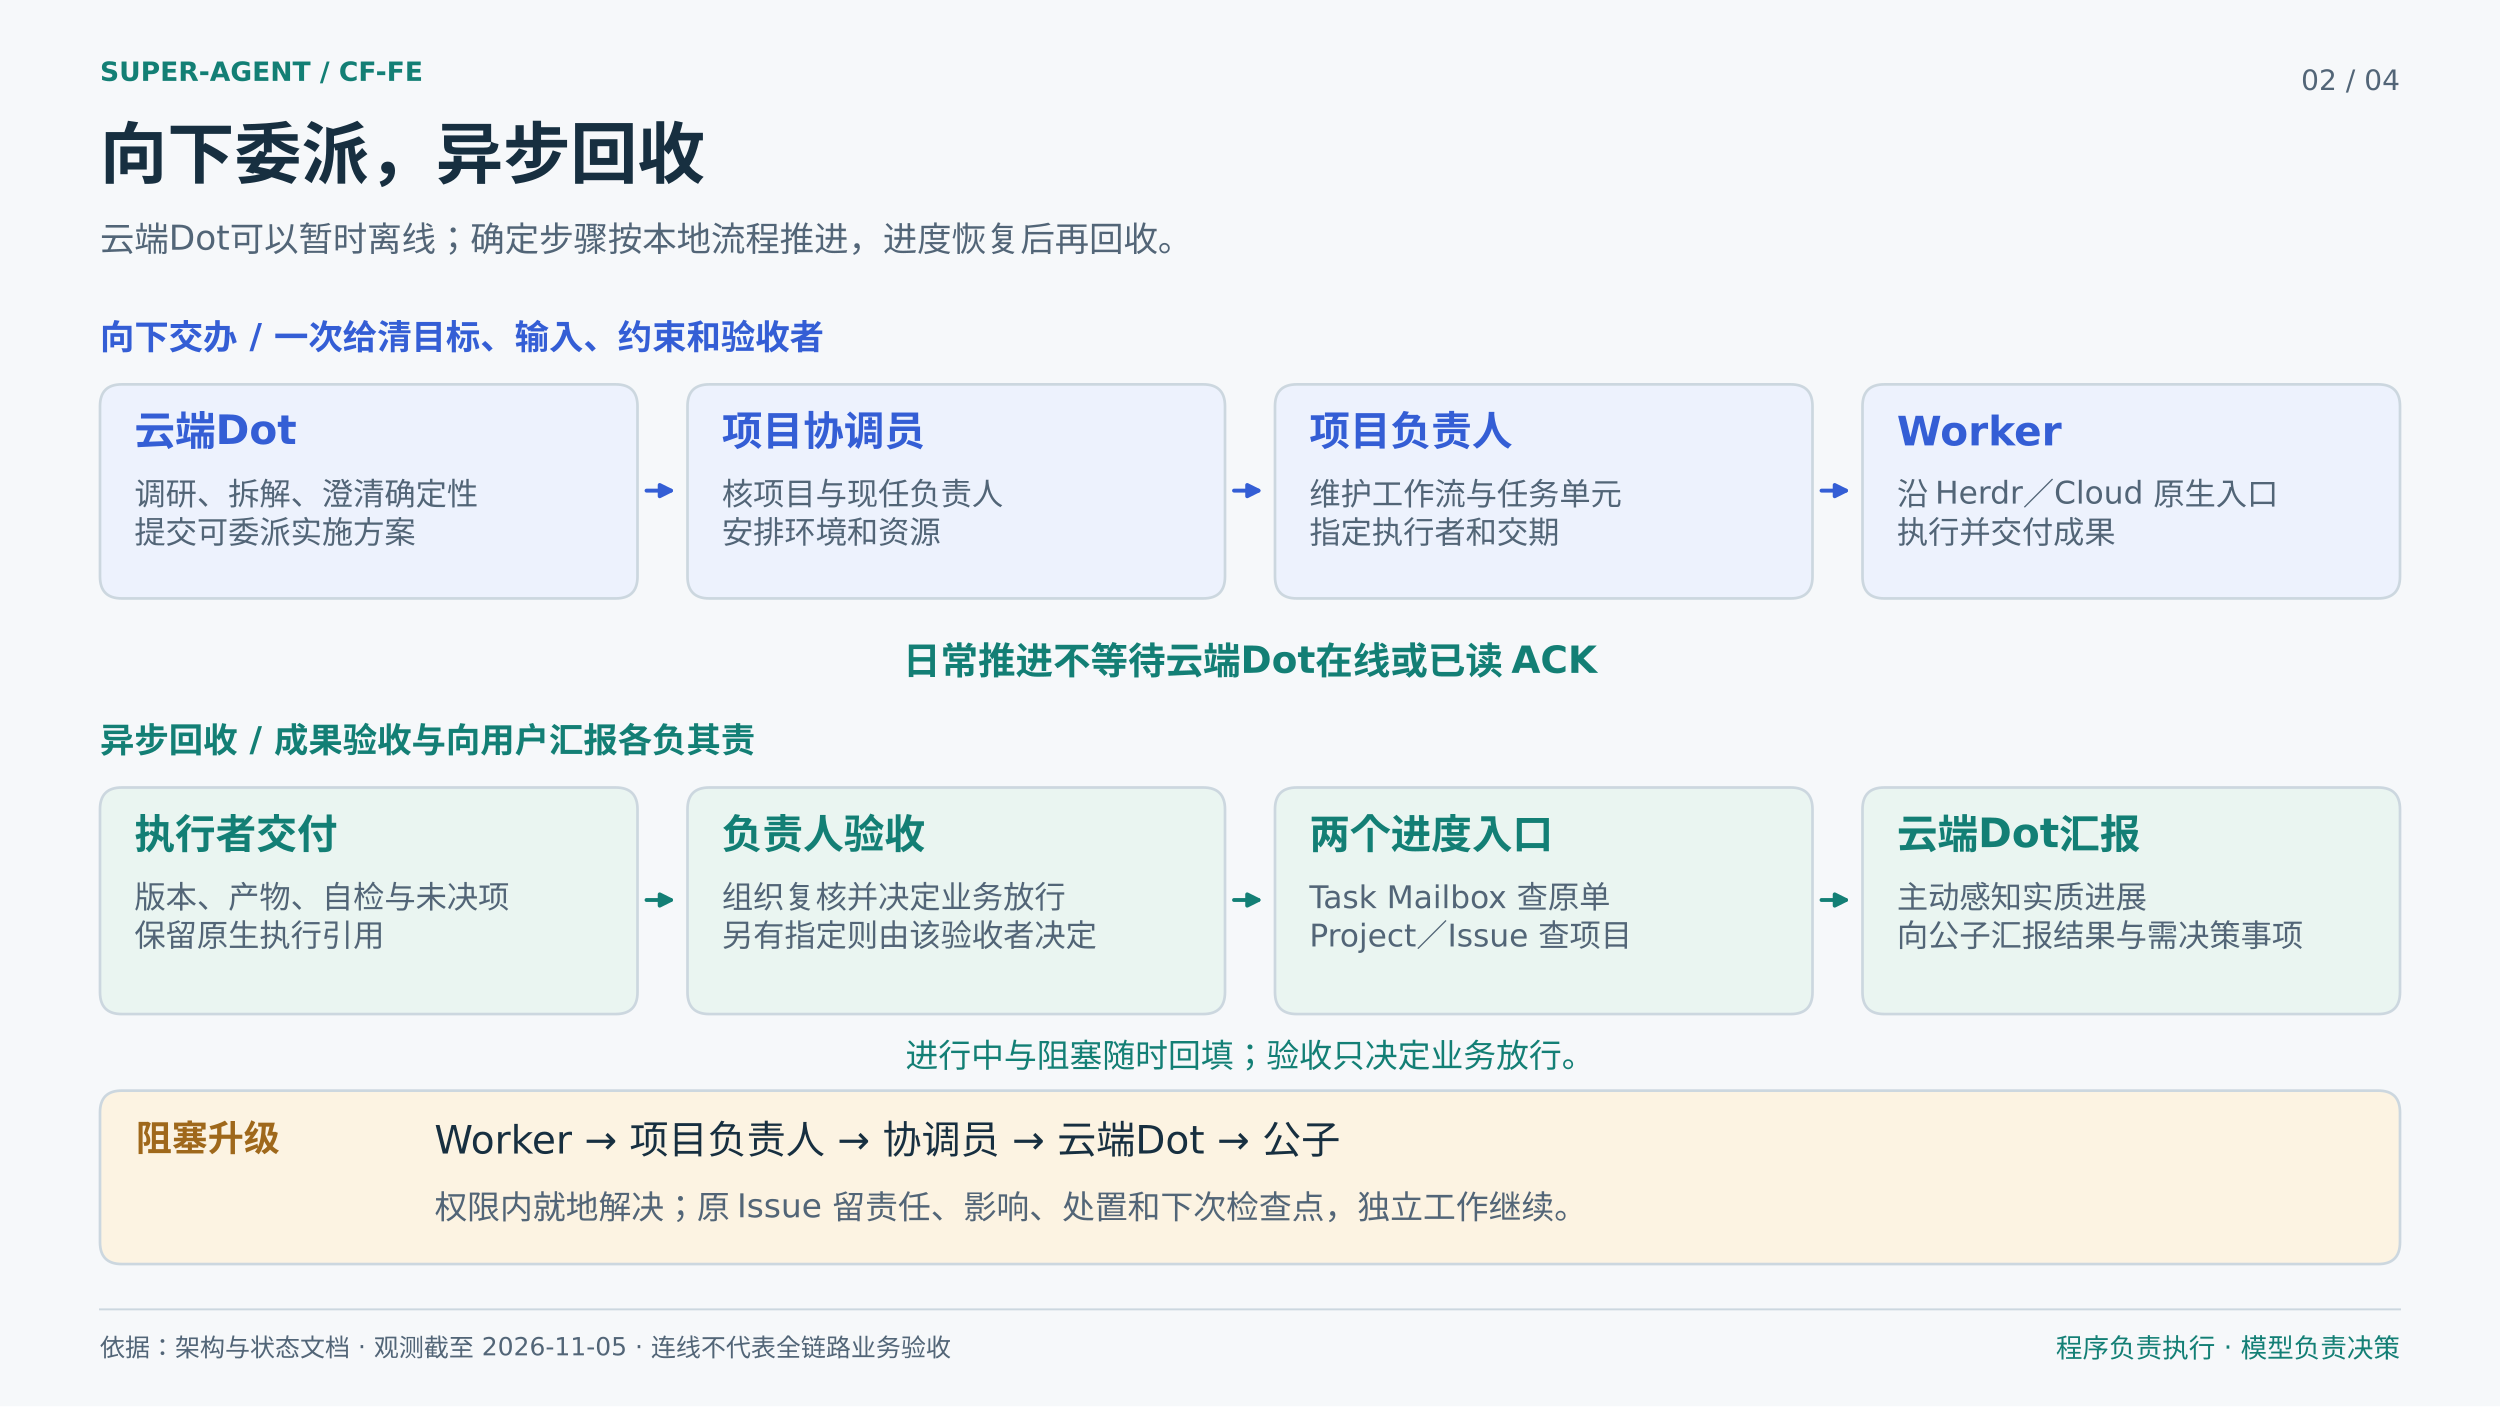
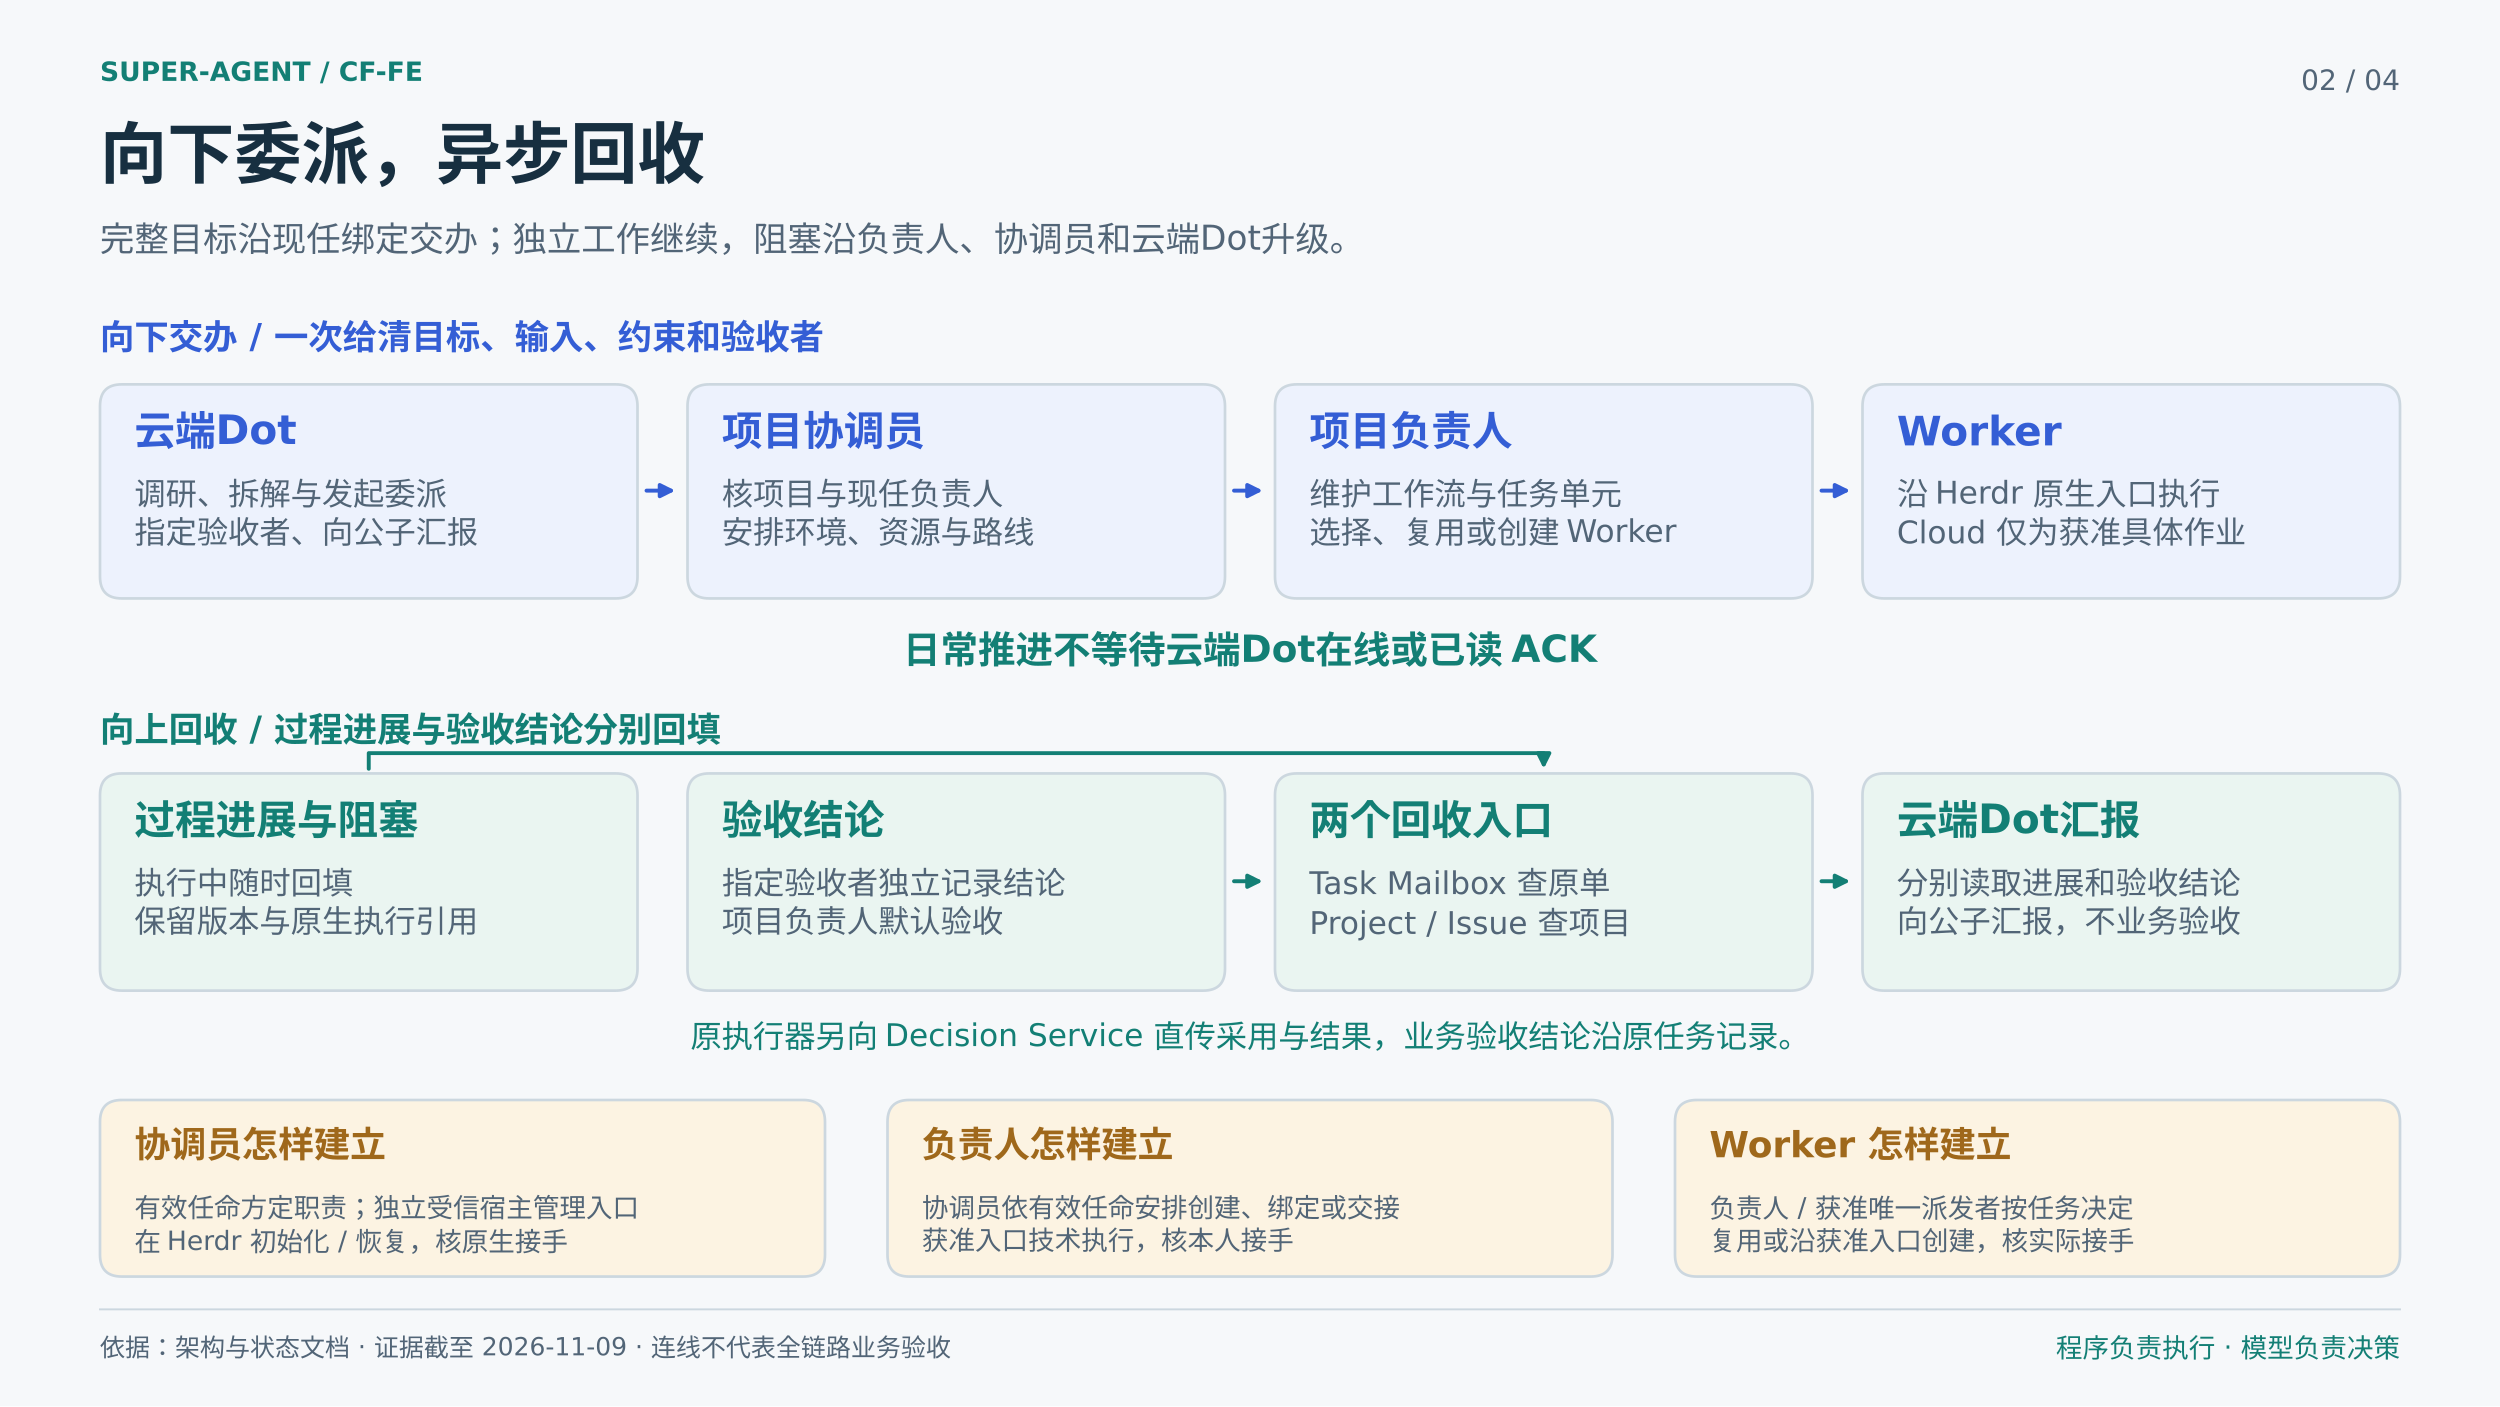
<svg xmlns="http://www.w3.org/2000/svg" xmlns:xlink="http://www.w3.org/1999/xlink" width="1152pt" height="648pt" viewBox="0 0 1152 648" version="1.1">
  <defs>
    <style type="text/css">*{stroke-linejoin: round; stroke-linecap: butt}</style>
  </defs>
  <g id="figure_1">
    <g id="patch_1">
      <path d="M 0 648 L 1152 648 L 1152 0 L 0 0 z " style="fill: #f6f8fa" />
    </g>
    <g id="axes_1">
      <g id="line2d_1">
-         <path d="M 46.08 603.36 L 1105.92 603.36 " clip-path="url(#p9e7b6d9dd5)" style="fill: none; stroke: #ccd7df; stroke-width: 0.9; stroke-linecap: square" />
+         <path d="M 46.08 603.36 L 1105.92 603.36 " clip-path="url(#p9c620497a3)" style="fill: none; stroke: #ccd7df; stroke-width: 0.9; stroke-linecap: square" />
      </g>
      <g id="patch_2">
-         <path d="M 56.16 177.12 L 283.68 177.12 Q 293.76 177.12 293.76 187.2 L 293.76 265.68 Q 293.76 275.76 283.68 275.76 L 56.16 275.76 Q 46.08 275.76 46.08 265.68 L 46.08 187.2 Q 46.08 177.12 56.16 177.12 z " clip-path="url(#p9e7b6d9dd5)" style="fill: #edf2fd; stroke: #ccd7df; stroke-width: 1.25; stroke-linejoin: miter" />
+         <path d="M 56.16 177.12 L 283.68 177.12 Q 293.76 177.12 293.76 187.2 L 293.76 265.68 Q 293.76 275.76 283.68 275.76 L 56.16 275.76 Q 46.08 275.76 46.08 265.68 L 46.08 187.2 Q 46.08 177.12 56.16 177.12 z " clip-path="url(#p9c620497a3)" style="fill: #edf2fd; stroke: #ccd7df; stroke-width: 1.25; stroke-linejoin: miter" />
      </g>
      <g id="patch_3">
-         <path d="M 326.88 177.12 L 554.4 177.12 Q 564.48 177.12 564.48 187.2 L 564.48 265.68 Q 564.48 275.76 554.4 275.76 L 326.88 275.76 Q 316.8 275.76 316.8 265.68 L 316.8 187.2 Q 316.8 177.12 326.88 177.12 z " clip-path="url(#p9e7b6d9dd5)" style="fill: #edf2fd; stroke: #ccd7df; stroke-width: 1.25; stroke-linejoin: miter" />
+         <path d="M 326.88 177.12 L 554.4 177.12 Q 564.48 177.12 564.48 187.2 L 564.48 265.68 Q 564.48 275.76 554.4 275.76 L 326.88 275.76 Q 316.8 275.76 316.8 265.68 L 316.8 187.2 Q 316.8 177.12 326.88 177.12 z " clip-path="url(#p9c620497a3)" style="fill: #edf2fd; stroke: #ccd7df; stroke-width: 1.25; stroke-linejoin: miter" />
      </g>
      <g id="patch_4">
-         <path d="M 597.6 177.12 L 825.12 177.12 Q 835.2 177.12 835.2 187.2 L 835.2 265.68 Q 835.2 275.76 825.12 275.76 L 597.6 275.76 Q 587.52 275.76 587.52 265.68 L 587.52 187.2 Q 587.52 177.12 597.6 177.12 z " clip-path="url(#p9e7b6d9dd5)" style="fill: #edf2fd; stroke: #ccd7df; stroke-width: 1.25; stroke-linejoin: miter" />
+         <path d="M 597.6 177.12 L 825.12 177.12 Q 835.2 177.12 835.2 187.2 L 835.2 265.68 Q 835.2 275.76 825.12 275.76 L 597.6 275.76 Q 587.52 275.76 587.52 265.68 L 587.52 187.2 Q 587.52 177.12 597.6 177.12 z " clip-path="url(#p9c620497a3)" style="fill: #edf2fd; stroke: #ccd7df; stroke-width: 1.25; stroke-linejoin: miter" />
      </g>
      <g id="patch_5">
-         <path d="M 868.32 177.12 L 1095.84 177.12 Q 1105.92 177.12 1105.92 187.2 L 1105.92 265.68 Q 1105.92 275.76 1095.84 275.76 L 868.32 275.76 Q 858.24 275.76 858.24 265.68 L 858.24 187.2 Q 858.24 177.12 868.32 177.12 z " clip-path="url(#p9e7b6d9dd5)" style="fill: #edf2fd; stroke: #ccd7df; stroke-width: 1.25; stroke-linejoin: miter" />
+         <path d="M 868.32 177.12 L 1095.84 177.12 Q 1105.92 177.12 1105.92 187.2 L 1105.92 265.68 Q 1105.92 275.76 1095.84 275.76 L 868.32 275.76 Q 858.24 275.76 858.24 265.68 L 858.24 187.2 Q 858.24 177.12 868.32 177.12 z " clip-path="url(#p9c620497a3)" style="fill: #edf2fd; stroke: #ccd7df; stroke-width: 1.25; stroke-linejoin: miter" />
      </g>
      <g id="patch_6">
-         <path d="M 56.16 362.88 L 283.68 362.88 Q 293.76 362.88 293.76 372.96 L 293.76 457.2 Q 293.76 467.28 283.68 467.28 L 56.16 467.28 Q 46.08 467.28 46.08 457.2 L 46.08 372.96 Q 46.08 362.88 56.16 362.88 z " clip-path="url(#p9e7b6d9dd5)" style="fill: #eaf5f1; stroke: #ccd7df; stroke-width: 1.25; stroke-linejoin: miter" />
+         <path d="M 56.16 356.4 L 283.68 356.4 Q 293.76 356.4 293.76 366.48 L 293.76 446.4 Q 293.76 456.48 283.68 456.48 L 56.16 456.48 Q 46.08 456.48 46.08 446.4 L 46.08 366.48 Q 46.08 356.4 56.16 356.4 z " clip-path="url(#p9c620497a3)" style="fill: #eaf5f1; stroke: #ccd7df; stroke-width: 1.25; stroke-linejoin: miter" />
      </g>
      <g id="patch_7">
-         <path d="M 326.88 362.88 L 554.4 362.88 Q 564.48 362.88 564.48 372.96 L 564.48 457.2 Q 564.48 467.28 554.4 467.28 L 326.88 467.28 Q 316.8 467.28 316.8 457.2 L 316.8 372.96 Q 316.8 362.88 326.88 362.88 z " clip-path="url(#p9e7b6d9dd5)" style="fill: #eaf5f1; stroke: #ccd7df; stroke-width: 1.25; stroke-linejoin: miter" />
+         <path d="M 326.88 356.4 L 554.4 356.4 Q 564.48 356.4 564.48 366.48 L 564.48 446.4 Q 564.48 456.48 554.4 456.48 L 326.88 456.48 Q 316.8 456.48 316.8 446.4 L 316.8 366.48 Q 316.8 356.4 326.88 356.4 z " clip-path="url(#p9c620497a3)" style="fill: #eaf5f1; stroke: #ccd7df; stroke-width: 1.25; stroke-linejoin: miter" />
      </g>
      <g id="patch_8">
-         <path d="M 597.6 362.88 L 825.12 362.88 Q 835.2 362.88 835.2 372.96 L 835.2 457.2 Q 835.2 467.28 825.12 467.28 L 597.6 467.28 Q 587.52 467.28 587.52 457.2 L 587.52 372.96 Q 587.52 362.88 597.6 362.88 z " clip-path="url(#p9e7b6d9dd5)" style="fill: #eaf5f1; stroke: #ccd7df; stroke-width: 1.25; stroke-linejoin: miter" />
+         <path d="M 597.6 356.4 L 825.12 356.4 Q 835.2 356.4 835.2 366.48 L 835.2 446.4 Q 835.2 456.48 825.12 456.48 L 597.6 456.48 Q 587.52 456.48 587.52 446.4 L 587.52 366.48 Q 587.52 356.4 597.6 356.4 z " clip-path="url(#p9c620497a3)" style="fill: #eaf5f1; stroke: #ccd7df; stroke-width: 1.25; stroke-linejoin: miter" />
      </g>
      <g id="patch_9">
-         <path d="M 868.32 362.88 L 1095.84 362.88 Q 1105.92 362.88 1105.92 372.96 L 1105.92 457.2 Q 1105.92 467.28 1095.84 467.28 L 868.32 467.28 Q 858.24 467.28 858.24 457.2 L 858.24 372.96 Q 858.24 362.88 868.32 362.88 z " clip-path="url(#p9e7b6d9dd5)" style="fill: #eaf5f1; stroke: #ccd7df; stroke-width: 1.25; stroke-linejoin: miter" />
+         <path d="M 868.32 356.4 L 1095.84 356.4 Q 1105.92 356.4 1105.92 366.48 L 1105.92 446.4 Q 1105.92 456.48 1095.84 456.48 L 868.32 456.48 Q 858.24 456.48 858.24 446.4 L 858.24 366.48 Q 858.24 356.4 868.32 356.4 z " clip-path="url(#p9c620497a3)" style="fill: #eaf5f1; stroke: #ccd7df; stroke-width: 1.25; stroke-linejoin: miter" />
      </g>
      <g id="patch_10">
-         <path d="M 56.16 502.56 L 1095.84 502.56 Q 1105.92 502.56 1105.92 512.64 L 1105.92 572.4 Q 1105.92 582.48 1095.84 582.48 L 56.16 582.48 Q 46.08 582.48 46.08 572.4 L 46.08 512.64 Q 46.08 502.56 56.16 502.56 z " clip-path="url(#p9e7b6d9dd5)" style="fill: #fcf3e2; stroke: #ccd7df; stroke-width: 1.25; stroke-linejoin: miter" />
+         <path d="M 56.16 506.88 L 370.08 506.88 Q 380.16 506.88 380.16 516.96 L 380.16 578.16 Q 380.16 588.24 370.08 588.24 L 56.16 588.24 Q 46.08 588.24 46.08 578.16 L 46.08 516.96 Q 46.08 506.88 56.16 506.88 z " clip-path="url(#p9c620497a3)" style="fill: #fcf3e2; stroke: #ccd7df; stroke-width: 1.25; stroke-linejoin: miter" />
      </g>
      <g id="patch_11">
-         <path d="M 297.924 226.08 Q 304.561 226.08 309.185 226.08 " clip-path="url(#p9e7b6d9dd5)" style="fill: none; stroke: #345ed5; stroke-width: 1.8; stroke-linecap: round" />
-         <path d="M 303.985 223.48 L 309.185 226.08 L 303.985 228.68 z " clip-path="url(#p9e7b6d9dd5)" style="fill: #345ed5; stroke: #345ed5; stroke-width: 1.8; stroke-linecap: round" />
+         <path d="M 419.04 506.88 L 732.96 506.88 Q 743.04 506.88 743.04 516.96 L 743.04 578.16 Q 743.04 588.24 732.96 588.24 L 419.04 588.24 Q 408.96 588.24 408.96 578.16 L 408.96 516.96 Q 408.96 506.88 419.04 506.88 z " clip-path="url(#p9c620497a3)" style="fill: #fcf3e2; stroke: #ccd7df; stroke-width: 1.25; stroke-linejoin: miter" />
      </g>
      <g id="patch_12">
-         <path d="M 568.644 226.08 Q 575.281 226.08 579.905 226.08 " clip-path="url(#p9e7b6d9dd5)" style="fill: none; stroke: #345ed5; stroke-width: 1.8; stroke-linecap: round" />
-         <path d="M 574.705 223.48 L 579.905 226.08 L 574.705 228.68 z " clip-path="url(#p9e7b6d9dd5)" style="fill: #345ed5; stroke: #345ed5; stroke-width: 1.8; stroke-linecap: round" />
+         <path d="M 781.92 506.88 L 1095.84 506.88 Q 1105.92 506.88 1105.92 516.96 L 1105.92 578.16 Q 1105.92 588.24 1095.84 588.24 L 781.92 588.24 Q 771.84 588.24 771.84 578.16 L 771.84 516.96 Q 771.84 506.88 781.92 506.88 z " clip-path="url(#p9c620497a3)" style="fill: #fcf3e2; stroke: #ccd7df; stroke-width: 1.25; stroke-linejoin: miter" />
      </g>
      <g id="patch_13">
-         <path d="M 839.364 226.08 Q 846.001 226.08 850.625 226.08 " clip-path="url(#p9e7b6d9dd5)" style="fill: none; stroke: #345ed5; stroke-width: 1.8; stroke-linecap: round" />
-         <path d="M 845.425 223.48 L 850.625 226.08 L 845.425 228.68 z " clip-path="url(#p9e7b6d9dd5)" style="fill: #345ed5; stroke: #345ed5; stroke-width: 1.8; stroke-linecap: round" />
+         <path d="M 297.924 226.08 Q 304.561 226.08 309.185 226.08 " clip-path="url(#p9c620497a3)" style="fill: none; stroke: #345ed5; stroke-width: 1.8; stroke-linecap: round" />
+         <path d="M 303.985 223.48 L 309.185 226.08 L 303.985 228.68 z " clip-path="url(#p9c620497a3)" style="fill: #345ed5; stroke: #345ed5; stroke-width: 1.8; stroke-linecap: round" />
      </g>
      <g id="patch_14">
-         <path d="M 297.924 414.72 Q 304.561 414.72 309.185 414.72 " clip-path="url(#p9e7b6d9dd5)" style="fill: none; stroke: #137f75; stroke-width: 1.8; stroke-linecap: round" />
-         <path d="M 303.985 412.12 L 309.185 414.72 L 303.985 417.32 z " clip-path="url(#p9e7b6d9dd5)" style="fill: #137f75; stroke: #137f75; stroke-width: 1.8; stroke-linecap: round" />
+         <path d="M 568.644 226.08 Q 575.281 226.08 579.905 226.08 " clip-path="url(#p9c620497a3)" style="fill: none; stroke: #345ed5; stroke-width: 1.8; stroke-linecap: round" />
+         <path d="M 574.705 223.48 L 579.905 226.08 L 574.705 228.68 z " clip-path="url(#p9c620497a3)" style="fill: #345ed5; stroke: #345ed5; stroke-width: 1.8; stroke-linecap: round" />
      </g>
      <g id="patch_15">
-         <path d="M 568.644 414.72 Q 575.281 414.72 579.905 414.72 " clip-path="url(#p9e7b6d9dd5)" style="fill: none; stroke: #137f75; stroke-width: 1.8; stroke-linecap: round" />
-         <path d="M 574.705 412.12 L 579.905 414.72 L 574.705 417.32 z " clip-path="url(#p9e7b6d9dd5)" style="fill: #137f75; stroke: #137f75; stroke-width: 1.8; stroke-linecap: round" />
+         <path d="M 839.364 226.08 Q 846.001 226.08 850.625 226.08 " clip-path="url(#p9c620497a3)" style="fill: none; stroke: #345ed5; stroke-width: 1.8; stroke-linecap: round" />
+         <path d="M 845.425 223.48 L 850.625 226.08 L 845.425 228.68 z " clip-path="url(#p9c620497a3)" style="fill: #345ed5; stroke: #345ed5; stroke-width: 1.8; stroke-linecap: round" />
      </g>
      <g id="patch_16">
-         <path d="M 839.364 414.72 Q 846.001 414.72 850.625 414.72 " clip-path="url(#p9e7b6d9dd5)" style="fill: none; stroke: #137f75; stroke-width: 1.8; stroke-linecap: round" />
-         <path d="M 845.425 412.12 L 850.625 414.72 L 845.425 417.32 z " clip-path="url(#p9e7b6d9dd5)" style="fill: #137f75; stroke: #137f75; stroke-width: 1.8; stroke-linecap: round" />
+         <path d="M 169.92 354.24 L 169.92 347.04 L 711.36 347.04 L 711.36 352.228 " clip-path="url(#p9c620497a3)" style="fill: none; stroke: #137f75; stroke-width: 1.8; stroke-linecap: round" />
+         <path d="M 713.96 347.028 L 711.36 352.228 L 708.76 347.028 z " clip-path="url(#p9c620497a3)" style="fill: #137f75; stroke: #137f75; stroke-width: 1.8; stroke-linecap: round" />
+       </g>
+       <g id="patch_17">
+         <path d="M 568.644 406.08 Q 575.281 406.08 579.905 406.08 " clip-path="url(#p9c620497a3)" style="fill: none; stroke: #137f75; stroke-width: 1.8; stroke-linecap: round" />
+         <path d="M 574.705 403.48 L 579.905 406.08 L 574.705 408.68 z " clip-path="url(#p9c620497a3)" style="fill: #137f75; stroke: #137f75; stroke-width: 1.8; stroke-linecap: round" />
+       </g>
+       <g id="patch_18">
+         <path d="M 839.364 406.08 Q 846.001 406.08 850.625 406.08 " clip-path="url(#p9c620497a3)" style="fill: none; stroke: #137f75; stroke-width: 1.8; stroke-linecap: round" />
+         <path d="M 845.425 403.48 L 850.625 406.08 L 845.425 408.68 z " clip-path="url(#p9c620497a3)" style="fill: #137f75; stroke: #137f75; stroke-width: 1.8; stroke-linecap: round" />
      </g>
      <g id="text_1">
        <text style="fill: #137f75; font: 700 12.24px 'DejaVu Sans', 'Bitstream Vera Sans', 'Computer Modern Sans Serif', 'Lucida Grande', 'Verdana', 'Geneva', 'Lucid', 'Arial', 'Helvetica', 'Avant Garde', sans-serif; text-anchor: start" x="46.08" y="37.274" transform="rotate(-0 46.08 37.2744)">SUPER-AGENT  /  CF-FE</text>
      </g>
      <g id="text_2">
        <text style="fill: #172f40; font: 700 30.96px 'DejaVu Sans', 'Bitstream Vera Sans', 'Computer Modern Sans Serif', 'Lucida Grande', 'Verdana', 'Geneva', 'Lucid', 'Arial', 'Helvetica', 'Avant Garde', sans-serif; text-anchor: start" x="46.08" y="81.958" transform="rotate(-0 46.08 81.9576)">向下委派，异步回收</text>
      </g>
      <g id="text_3">
-         <text style="fill: #526577; font: 15.84px 'DejaVu Sans', 'Bitstream Vera Sans', 'Computer Modern Sans Serif', 'Lucida Grande', 'Verdana', 'Geneva', 'Lucid', 'Arial', 'Helvetica', 'Avant Garde', sans-serif; text-anchor: start" x="46.08" y="115.79" transform="rotate(-0 46.08 115.7904)">云端Dot可以暂时离线；确定步骤按本地流程推进，进度恢复后再回收。</text>
+         <text style="fill: #526577; font: 15.84px 'DejaVu Sans', 'Bitstream Vera Sans', 'Computer Modern Sans Serif', 'Lucida Grande', 'Verdana', 'Geneva', 'Lucid', 'Arial', 'Helvetica', 'Avant Garde', sans-serif; text-anchor: start" x="46.08" y="115.79" transform="rotate(-0 46.08 115.7904)">完整目标沿现任绑定交办；独立工作继续，阻塞沿负责人、协调员和云端Dot升级。</text>
      </g>
      <g id="text_4">
        <text style="fill: #526577; font: 12.96px 'DejaVu Sans', 'Bitstream Vera Sans', 'Computer Modern Sans Serif', 'Lucida Grande', 'Verdana', 'Geneva', 'Lucid', 'Arial', 'Helvetica', 'Avant Garde', sans-serif; text-anchor: end" x="1105.92" y="41.458" transform="rotate(-0 1105.92 41.4576)">02 / 04</text>
      </g>
      <g id="text_5">
        <a xlink:href="https://github.com/CF-FE/herdr-4-codexcloud/blob/main/docs/architecture.md">
-           <text style="fill: #526577; font: 11.52px 'DejaVu Sans', 'Bitstream Vera Sans', 'Computer Modern Sans Serif', 'Lucida Grande', 'Verdana', 'Geneva', 'Lucid', 'Arial', 'Helvetica', 'Avant Garde', sans-serif; text-anchor: start" x="46.08" y="625.046" transform="rotate(-0 46.08 625.0464)">依据：架构与状态文档 · 观测截至 2026-11-05 · 连线不代表全链路业务验收</text>
+           <text style="fill: #526577; font: 11.52px 'DejaVu Sans', 'Bitstream Vera Sans', 'Computer Modern Sans Serif', 'Lucida Grande', 'Verdana', 'Geneva', 'Lucid', 'Arial', 'Helvetica', 'Avant Garde', sans-serif; text-anchor: start" x="46.08" y="625.046" transform="rotate(-0 46.08 625.0464)">依据：架构与状态文档 · 证据截至 2026-11-09 · 连线不代表全链路业务验收</text>
        </a>
      </g>
      <g id="text_6">
        <text style="fill: #137f75; font: 12.24px 'DejaVu Sans', 'Bitstream Vera Sans', 'Computer Modern Sans Serif', 'Lucida Grande', 'Verdana', 'Geneva', 'Lucid', 'Arial', 'Helvetica', 'Avant Garde', sans-serif; text-anchor: end" x="1105.92" y="625.514" transform="rotate(-0 1105.92 625.5144)">程序负责执行 · 模型负责决策</text>
      </g>
      <g id="text_7">
        <text style="fill: #345ed5; font: 700 15.84px 'DejaVu Sans', 'Bitstream Vera Sans', 'Computer Modern Sans Serif', 'Lucida Grande', 'Verdana', 'Geneva', 'Lucid', 'Arial', 'Helvetica', 'Avant Garde', sans-serif; text-anchor: start" x="46.08" y="160.938" transform="rotate(-0 46.08 160.9378)">向下交办  /  一次给清目标、输入、约束和验收者</text>
      </g>
      <g id="text_8">
        <text style="fill: #345ed5; font: 700 18.72px 'DejaVu Sans', 'Bitstream Vera Sans', 'Computer Modern Sans Serif', 'Lucida Grande', 'Verdana', 'Geneva', 'Lucid', 'Arial', 'Helvetica', 'Avant Garde', sans-serif; text-anchor: start" x="61.92" y="205.243" transform="rotate(-0 61.92 205.2432)">云端Dot</text>
      </g>
      <g id="text_9">
-         <text style="fill: #526577; font: 14.4px 'DejaVu Sans', 'Bitstream Vera Sans', 'Computer Modern Sans Serif', 'Lucida Grande', 'Verdana', 'Geneva', 'Lucid', 'Arial', 'Helvetica', 'Avant Garde', sans-serif" transform="translate(61.92 232.704)">调研、拆解、澄清确定性</text>
-         <text style="fill: #526577; font: 14.4px 'DejaVu Sans', 'Bitstream Vera Sans', 'Computer Modern Sans Serif', 'Lucida Grande', 'Verdana', 'Geneva', 'Lucid', 'Arial', 'Helvetica', 'Avant Garde', sans-serif" transform="translate(61.92 250.3651)">提交可委派实施方案</text>
+         <text style="fill: #526577; font: 14.4px 'DejaVu Sans', 'Bitstream Vera Sans', 'Computer Modern Sans Serif', 'Lucida Grande', 'Verdana', 'Geneva', 'Lucid', 'Arial', 'Helvetica', 'Avant Garde', sans-serif" transform="translate(61.92 232.704)">调研、拆解与发起委派</text>
+         <text style="fill: #526577; font: 14.4px 'DejaVu Sans', 'Bitstream Vera Sans', 'Computer Modern Sans Serif', 'Lucida Grande', 'Verdana', 'Geneva', 'Lucid', 'Arial', 'Helvetica', 'Avant Garde', sans-serif" transform="translate(61.92 250.3651)">指定验收者、向公子汇报</text>
      </g>
      <g id="text_10">
        <text style="fill: #345ed5; font: 700 18.72px 'DejaVu Sans', 'Bitstream Vera Sans', 'Computer Modern Sans Serif', 'Lucida Grande', 'Verdana', 'Geneva', 'Lucid', 'Arial', 'Helvetica', 'Avant Garde', sans-serif; text-anchor: start" x="332.64" y="205.243" transform="rotate(-0 332.64 205.2432)">项目协调员</text>
      </g>
      <g id="text_11">
        <text style="fill: #526577; font: 14.4px 'DejaVu Sans', 'Bitstream Vera Sans', 'Computer Modern Sans Serif', 'Lucida Grande', 'Verdana', 'Geneva', 'Lucid', 'Arial', 'Helvetica', 'Avant Garde', sans-serif" transform="translate(332.64 232.704)">核项目与现任负责人</text>
-         <text style="fill: #526577; font: 14.4px 'DejaVu Sans', 'Bitstream Vera Sans', 'Computer Modern Sans Serif', 'Lucida Grande', 'Verdana', 'Geneva', 'Lucid', 'Arial', 'Helvetica', 'Avant Garde', sans-serif" transform="translate(332.64 250.3651)">安排环境和资源</text>
+         <text style="fill: #526577; font: 14.4px 'DejaVu Sans', 'Bitstream Vera Sans', 'Computer Modern Sans Serif', 'Lucida Grande', 'Verdana', 'Geneva', 'Lucid', 'Arial', 'Helvetica', 'Avant Garde', sans-serif" transform="translate(332.64 250.3651)">安排环境、资源与路线</text>
      </g>
      <g id="text_12">
        <text style="fill: #345ed5; font: 700 18.72px 'DejaVu Sans', 'Bitstream Vera Sans', 'Computer Modern Sans Serif', 'Lucida Grande', 'Verdana', 'Geneva', 'Lucid', 'Arial', 'Helvetica', 'Avant Garde', sans-serif; text-anchor: start" x="603.36" y="205.243" transform="rotate(-0 603.36 205.2432)">项目负责人</text>
      </g>
      <g id="text_13">
        <text style="fill: #526577; font: 14.4px 'DejaVu Sans', 'Bitstream Vera Sans', 'Computer Modern Sans Serif', 'Lucida Grande', 'Verdana', 'Geneva', 'Lucid', 'Arial', 'Helvetica', 'Avant Garde', sans-serif" transform="translate(603.36 232.7467)">维护工作流与任务单元</text>
-         <text style="fill: #526577; font: 14.4px 'DejaVu Sans', 'Bitstream Vera Sans', 'Computer Modern Sans Serif', 'Lucida Grande', 'Verdana', 'Geneva', 'Lucid', 'Arial', 'Helvetica', 'Avant Garde', sans-serif" transform="translate(603.36 250.4079)">指定执行者和交期</text>
+         <text style="fill: #526577; font: 14.4px 'DejaVu Sans', 'Bitstream Vera Sans', 'Computer Modern Sans Serif', 'Lucida Grande', 'Verdana', 'Geneva', 'Lucid', 'Arial', 'Helvetica', 'Avant Garde', sans-serif" transform="translate(603.36 250.4079)">选择、复用或创建 Worker</text>
      </g>
      <g id="text_14">
        <text style="fill: #345ed5; font: 700 18.72px 'DejaVu Sans', 'Bitstream Vera Sans', 'Computer Modern Sans Serif', 'Lucida Grande', 'Verdana', 'Geneva', 'Lucid', 'Arial', 'Helvetica', 'Avant Garde', sans-serif; text-anchor: start" x="874.08" y="205.243" transform="rotate(-0 874.08 205.2432)">Worker</text>
      </g>
      <g id="text_15">
-         <text style="fill: #526577; font: 14.4px 'DejaVu Sans', 'Bitstream Vera Sans', 'Computer Modern Sans Serif', 'Lucida Grande', 'Verdana', 'Geneva', 'Lucid', 'Arial', 'Helvetica', 'Avant Garde', sans-serif" transform="translate(874.08 232.704)">沿 Herdr／Cloud 原生入口</text>
-         <text style="fill: #526577; font: 14.4px 'DejaVu Sans', 'Bitstream Vera Sans', 'Computer Modern Sans Serif', 'Lucida Grande', 'Verdana', 'Geneva', 'Lucid', 'Arial', 'Helvetica', 'Avant Garde', sans-serif" transform="translate(874.08 250.3651)">执行并交付成果</text>
+         <text style="fill: #526577; font: 14.4px 'DejaVu Sans', 'Bitstream Vera Sans', 'Computer Modern Sans Serif', 'Lucida Grande', 'Verdana', 'Geneva', 'Lucid', 'Arial', 'Helvetica', 'Avant Garde', sans-serif" transform="translate(874.08 232.704)">沿 Herdr 原生入口执行</text>
+         <text style="fill: #526577; font: 14.4px 'DejaVu Sans', 'Bitstream Vera Sans', 'Computer Modern Sans Serif', 'Lucida Grande', 'Verdana', 'Geneva', 'Lucid', 'Arial', 'Helvetica', 'Avant Garde', sans-serif" transform="translate(874.08 250.3651)">Cloud 仅为获准具体作业</text>
      </g>
      <g id="text_16">
-         <text style="fill: #137f75; font: 700 17.28px 'DejaVu Sans', 'Bitstream Vera Sans', 'Computer Modern Sans Serif', 'Lucida Grande', 'Verdana', 'Geneva', 'Lucid', 'Arial', 'Helvetica', 'Avant Garde', sans-serif; text-anchor: middle" x="576" y="310.637" transform="rotate(-0 576 310.6368)">日常推进不等待云端Dot在线或已读 ACK</text>
+         <text style="fill: #137f75; font: 700 17.28px 'DejaVu Sans', 'Bitstream Vera Sans', 'Computer Modern Sans Serif', 'Lucida Grande', 'Verdana', 'Geneva', 'Lucid', 'Arial', 'Helvetica', 'Avant Garde', sans-serif; text-anchor: middle" x="576" y="305.597" transform="rotate(-0 576 305.5968)">日常推进不等待云端Dot在线或已读 ACK</text>
      </g>
      <g id="text_17">
-         <text style="fill: #137f75; font: 700 15.84px 'DejaVu Sans', 'Bitstream Vera Sans', 'Computer Modern Sans Serif', 'Lucida Grande', 'Verdana', 'Geneva', 'Lucid', 'Arial', 'Helvetica', 'Avant Garde', sans-serif; text-anchor: start" x="46.08" y="346.683" transform="rotate(-0 46.08 346.6829)">异步回收  /  成果验收与向用户汇报各负其责</text>
+         <text style="fill: #137f75; font: 700 15.84px 'DejaVu Sans', 'Bitstream Vera Sans', 'Computer Modern Sans Serif', 'Lucida Grande', 'Verdana', 'Geneva', 'Lucid', 'Arial', 'Helvetica', 'Avant Garde', sans-serif; text-anchor: start" x="46.08" y="341.801" transform="rotate(-0 46.08 341.8013)">向上回收  /  过程进展与验收结论分别回填</text>
      </g>
      <g id="text_18">
-         <text style="fill: #137f75; font: 700 18.72px 'DejaVu Sans', 'Bitstream Vera Sans', 'Computer Modern Sans Serif', 'Lucida Grande', 'Verdana', 'Geneva', 'Lucid', 'Arial', 'Helvetica', 'Avant Garde', sans-serif; text-anchor: start" x="61.92" y="391.003" transform="rotate(-0 61.92 391.0032)">执行者交付</text>
+         <text style="fill: #137f75; font: 700 18.72px 'DejaVu Sans', 'Bitstream Vera Sans', 'Computer Modern Sans Serif', 'Lucida Grande', 'Verdana', 'Geneva', 'Lucid', 'Arial', 'Helvetica', 'Avant Garde', sans-serif; text-anchor: start" x="61.92" y="384.523" transform="rotate(-0 61.92 384.5232)">过程进展与阻塞</text>
      </g>
      <g id="text_19">
-         <text style="fill: #526577; font: 14.4px 'DejaVu Sans', 'Bitstream Vera Sans', 'Computer Modern Sans Serif', 'Lucida Grande', 'Verdana', 'Geneva', 'Lucid', 'Arial', 'Helvetica', 'Avant Garde', sans-serif" transform="translate(61.92 418.464)">版本、产物、自检与未决项</text>
-         <text style="fill: #526577; font: 14.4px 'DejaVu Sans', 'Bitstream Vera Sans', 'Computer Modern Sans Serif', 'Lucida Grande', 'Verdana', 'Geneva', 'Lucid', 'Arial', 'Helvetica', 'Avant Garde', sans-serif" transform="translate(61.92 436.1252)">保留原生执行引用</text>
+         <text style="fill: #526577; font: 14.4px 'DejaVu Sans', 'Bitstream Vera Sans', 'Computer Modern Sans Serif', 'Lucida Grande', 'Verdana', 'Geneva', 'Lucid', 'Arial', 'Helvetica', 'Avant Garde', sans-serif" transform="translate(61.92 411.984)">执行中随时回填</text>
+         <text style="fill: #526577; font: 14.4px 'DejaVu Sans', 'Bitstream Vera Sans', 'Computer Modern Sans Serif', 'Lucida Grande', 'Verdana', 'Geneva', 'Lucid', 'Arial', 'Helvetica', 'Avant Garde', sans-serif" transform="translate(61.92 429.6452)">保留版本与原生执行引用</text>
      </g>
      <g id="text_20">
-         <text style="fill: #137f75; font: 700 18.72px 'DejaVu Sans', 'Bitstream Vera Sans', 'Computer Modern Sans Serif', 'Lucida Grande', 'Verdana', 'Geneva', 'Lucid', 'Arial', 'Helvetica', 'Avant Garde', sans-serif; text-anchor: start" x="332.64" y="391.003" transform="rotate(-0 332.64 391.0032)">负责人验收</text>
+         <text style="fill: #137f75; font: 700 18.72px 'DejaVu Sans', 'Bitstream Vera Sans', 'Computer Modern Sans Serif', 'Lucida Grande', 'Verdana', 'Geneva', 'Lucid', 'Arial', 'Helvetica', 'Avant Garde', sans-serif; text-anchor: start" x="332.64" y="384.523" transform="rotate(-0 332.64 384.5232)">验收结论</text>
      </g>
      <g id="text_21">
-         <text style="fill: #526577; font: 14.4px 'DejaVu Sans', 'Bitstream Vera Sans', 'Computer Modern Sans Serif', 'Lucida Grande', 'Verdana', 'Geneva', 'Lucid', 'Arial', 'Helvetica', 'Avant Garde', sans-serif" transform="translate(332.64 418.464)">组织复核并决定业务放行</text>
-         <text style="fill: #526577; font: 14.4px 'DejaVu Sans', 'Bitstream Vera Sans', 'Computer Modern Sans Serif', 'Lucida Grande', 'Verdana', 'Geneva', 'Lucid', 'Arial', 'Helvetica', 'Avant Garde', sans-serif" transform="translate(332.64 436.1252)">另有指定则由该验收者决定</text>
+         <text style="fill: #526577; font: 14.4px 'DejaVu Sans', 'Bitstream Vera Sans', 'Computer Modern Sans Serif', 'Lucida Grande', 'Verdana', 'Geneva', 'Lucid', 'Arial', 'Helvetica', 'Avant Garde', sans-serif" transform="translate(332.64 411.984)">指定验收者独立记录结论</text>
+         <text style="fill: #526577; font: 14.4px 'DejaVu Sans', 'Bitstream Vera Sans', 'Computer Modern Sans Serif', 'Lucida Grande', 'Verdana', 'Geneva', 'Lucid', 'Arial', 'Helvetica', 'Avant Garde', sans-serif" transform="translate(332.64 429.6452)">项目负责人默认验收</text>
      </g>
      <g id="text_22">
-         <text style="fill: #137f75; font: 700 18.72px 'DejaVu Sans', 'Bitstream Vera Sans', 'Computer Modern Sans Serif', 'Lucida Grande', 'Verdana', 'Geneva', 'Lucid', 'Arial', 'Helvetica', 'Avant Garde', sans-serif; text-anchor: start" x="603.36" y="391.003" transform="rotate(-0 603.36 391.0032)">两个进度入口</text>
+         <text style="fill: #137f75; font: 700 18.72px 'DejaVu Sans', 'Bitstream Vera Sans', 'Computer Modern Sans Serif', 'Lucida Grande', 'Verdana', 'Geneva', 'Lucid', 'Arial', 'Helvetica', 'Avant Garde', sans-serif; text-anchor: start" x="603.36" y="384.523" transform="rotate(-0 603.36 384.5232)">两个回收入口</text>
      </g>
      <g id="text_23">
-         <text style="fill: #526577; font: 14.4px 'DejaVu Sans', 'Bitstream Vera Sans', 'Computer Modern Sans Serif', 'Lucida Grande', 'Verdana', 'Geneva', 'Lucid', 'Arial', 'Helvetica', 'Avant Garde', sans-serif" transform="translate(603.36 418.464)">Task Mailbox 查原单</text>
-         <text style="fill: #526577; font: 14.4px 'DejaVu Sans', 'Bitstream Vera Sans', 'Computer Modern Sans Serif', 'Lucida Grande', 'Verdana', 'Geneva', 'Lucid', 'Arial', 'Helvetica', 'Avant Garde', sans-serif" transform="translate(603.36 436.1252)">Project／Issue 查项目</text>
+         <text style="fill: #526577; font: 14.4px 'DejaVu Sans', 'Bitstream Vera Sans', 'Computer Modern Sans Serif', 'Lucida Grande', 'Verdana', 'Geneva', 'Lucid', 'Arial', 'Helvetica', 'Avant Garde', sans-serif" transform="translate(603.36 411.984)">Task Mailbox 查原单</text>
+         <text style="fill: #526577; font: 14.4px 'DejaVu Sans', 'Bitstream Vera Sans', 'Computer Modern Sans Serif', 'Lucida Grande', 'Verdana', 'Geneva', 'Lucid', 'Arial', 'Helvetica', 'Avant Garde', sans-serif" transform="translate(603.36 430.365)">Project / Issue 查项目</text>
      </g>
      <g id="text_24">
-         <text style="fill: #137f75; font: 700 18.72px 'DejaVu Sans', 'Bitstream Vera Sans', 'Computer Modern Sans Serif', 'Lucida Grande', 'Verdana', 'Geneva', 'Lucid', 'Arial', 'Helvetica', 'Avant Garde', sans-serif; text-anchor: start" x="874.08" y="391.003" transform="rotate(-0 874.08 391.0032)">云端Dot汇报</text>
+         <text style="fill: #137f75; font: 700 18.72px 'DejaVu Sans', 'Bitstream Vera Sans', 'Computer Modern Sans Serif', 'Lucida Grande', 'Verdana', 'Geneva', 'Lucid', 'Arial', 'Helvetica', 'Avant Garde', sans-serif; text-anchor: start" x="874.08" y="384.523" transform="rotate(-0 874.08 384.5232)">云端Dot汇报</text>
      </g>
      <g id="text_25">
-         <text style="fill: #526577; font: 14.4px 'DejaVu Sans', 'Bitstream Vera Sans', 'Computer Modern Sans Serif', 'Lucida Grande', 'Verdana', 'Geneva', 'Lucid', 'Arial', 'Helvetica', 'Avant Garde', sans-serif" transform="translate(874.08 418.509)">主动感知实质进展</text>
-         <text style="fill: #526577; font: 14.4px 'DejaVu Sans', 'Bitstream Vera Sans', 'Computer Modern Sans Serif', 'Lucida Grande', 'Verdana', 'Geneva', 'Lucid', 'Arial', 'Helvetica', 'Avant Garde', sans-serif" transform="translate(874.08 436.1701)">向公子汇报结果与需决策事项</text>
+         <text style="fill: #526577; font: 14.4px 'DejaVu Sans', 'Bitstream Vera Sans', 'Computer Modern Sans Serif', 'Lucida Grande', 'Verdana', 'Geneva', 'Lucid', 'Arial', 'Helvetica', 'Avant Garde', sans-serif" transform="translate(874.08 411.984)">分别读取进展和验收结论</text>
+         <text style="fill: #526577; font: 14.4px 'DejaVu Sans', 'Bitstream Vera Sans', 'Computer Modern Sans Serif', 'Lucida Grande', 'Verdana', 'Geneva', 'Lucid', 'Arial', 'Helvetica', 'Avant Garde', sans-serif" transform="translate(874.08 429.6452)">向公子汇报，不业务验收</text>
      </g>
      <g id="text_26">
-         <text style="fill: #137f75; font: 15.12px 'DejaVu Sans', 'Bitstream Vera Sans', 'Computer Modern Sans Serif', 'Lucida Grande', 'Verdana', 'Geneva', 'Lucid', 'Arial', 'Helvetica', 'Avant Garde', sans-serif; text-anchor: middle" x="576" y="491.781" transform="rotate(-0 576 491.7814)">进行中与阻塞随时回填；验收只决定业务放行。</text>
+         <text style="fill: #137f75; font: 14.4px 'DejaVu Sans', 'Bitstream Vera Sans', 'Computer Modern Sans Serif', 'Lucida Grande', 'Verdana', 'Geneva', 'Lucid', 'Arial', 'Helvetica', 'Avant Garde', sans-serif; text-anchor: middle" x="576" y="482.688" transform="rotate(-0 576 482.688)">原执行器另向 Decision Service 直传采用与结果，业务验收结论沿原任务记录。</text>
      </g>
      <g id="text_27">
-         <text style="fill: #9f681b; font: 700 16.56px 'DejaVu Sans', 'Bitstream Vera Sans', 'Computer Modern Sans Serif', 'Lucida Grande', 'Verdana', 'Geneva', 'Lucid', 'Arial', 'Helvetica', 'Avant Garde', sans-serif; text-anchor: start" x="62.64" y="530.374" transform="rotate(-0 62.64 530.3736)">阻塞升级</text>
+         <text style="fill: #9f681b; font: 700 16.56px 'DejaVu Sans', 'Bitstream Vera Sans', 'Computer Modern Sans Serif', 'Lucida Grande', 'Verdana', 'Geneva', 'Lucid', 'Arial', 'Helvetica', 'Avant Garde', sans-serif; text-anchor: start" x="61.92" y="533.254" transform="rotate(-0 61.92 533.2536)">协调员怎样建立</text>
      </g>
      <g id="text_28">
-         <text style="fill: #172f40; font: 18px 'DejaVu Sans', 'Bitstream Vera Sans', 'Computer Modern Sans Serif', 'Lucida Grande', 'Verdana', 'Geneva', 'Lucid', 'Arial', 'Helvetica', 'Avant Garde', sans-serif; text-anchor: start" x="200.16" y="531.54" transform="rotate(-0 200.16 531.54)">Worker → 项目负责人 → 协调员 → 云端Dot → 公子</text>
+         <text style="fill: #526577; font: 12.24px 'DejaVu Sans', 'Bitstream Vera Sans', 'Computer Modern Sans Serif', 'Lucida Grande', 'Verdana', 'Geneva', 'Lucid', 'Arial', 'Helvetica', 'Avant Garde', sans-serif" transform="translate(61.92 560.898)">有效任命方定职责；独立受信宿主管理入口</text>
+         <text style="fill: #526577; font: 12.24px 'DejaVu Sans', 'Bitstream Vera Sans', 'Computer Modern Sans Serif', 'Lucida Grande', 'Verdana', 'Geneva', 'Lucid', 'Arial', 'Helvetica', 'Avant Garde', sans-serif" transform="translate(61.92 576.5374)">在 Herdr 初始化 / 恢复，核原生接手</text>
      </g>
      <g id="text_29">
-         <text style="fill: #526577; font: 15.12px 'DejaVu Sans', 'Bitstream Vera Sans', 'Computer Modern Sans Serif', 'Lucida Grande', 'Verdana', 'Geneva', 'Lucid', 'Arial', 'Helvetica', 'Avant Garde', sans-serif; text-anchor: start" x="200.16" y="561.607" transform="rotate(-0 200.16 561.6072)">权限内就地解决；原 Issue 留责任、影响、处置和下次检查点，独立工作继续。</text>
+         <text style="fill: #9f681b; font: 700 16.56px 'DejaVu Sans', 'Bitstream Vera Sans', 'Computer Modern Sans Serif', 'Lucida Grande', 'Verdana', 'Geneva', 'Lucid', 'Arial', 'Helvetica', 'Avant Garde', sans-serif; text-anchor: start" x="424.8" y="533.254" transform="rotate(-0 424.8 533.2536)">负责人怎样建立</text>
+       </g>
+       <g id="text_30">
+         <text style="fill: #526577; font: 12.24px 'DejaVu Sans', 'Bitstream Vera Sans', 'Computer Modern Sans Serif', 'Lucida Grande', 'Verdana', 'Geneva', 'Lucid', 'Arial', 'Helvetica', 'Avant Garde', sans-serif" transform="translate(424.8 560.898)">协调员依有效任命安排创建、绑定或交接</text>
+         <text style="fill: #526577; font: 12.24px 'DejaVu Sans', 'Bitstream Vera Sans', 'Computer Modern Sans Serif', 'Lucida Grande', 'Verdana', 'Geneva', 'Lucid', 'Arial', 'Helvetica', 'Avant Garde', sans-serif" transform="translate(424.8 575.91)">获准入口技术执行，核本人接手</text>
+       </g>
+       <g id="text_31">
+         <text style="fill: #9f681b; font: 700 16.56px 'DejaVu Sans', 'Bitstream Vera Sans', 'Computer Modern Sans Serif', 'Lucida Grande', 'Verdana', 'Geneva', 'Lucid', 'Arial', 'Helvetica', 'Avant Garde', sans-serif; text-anchor: start" x="787.68" y="533.254" transform="rotate(-0 787.68 533.2536)">Worker 怎样建立</text>
+       </g>
+       <g id="text_32">
+         <text style="fill: #526577; font: 12.24px 'DejaVu Sans', 'Bitstream Vera Sans', 'Computer Modern Sans Serif', 'Lucida Grande', 'Verdana', 'Geneva', 'Lucid', 'Arial', 'Helvetica', 'Avant Garde', sans-serif" transform="translate(787.68 561.1179)">负责人 / 获准唯一派发者按任务决定</text>
+         <text style="fill: #526577; font: 12.24px 'DejaVu Sans', 'Bitstream Vera Sans', 'Computer Modern Sans Serif', 'Lucida Grande', 'Verdana', 'Geneva', 'Lucid', 'Arial', 'Helvetica', 'Avant Garde', sans-serif" transform="translate(787.68 576.1299)">复用或沿获准入口创建，核实际接手</text>
      </g>
    </g>
  </g>
  <defs>
-     <clipPath id="p9e7b6d9dd5">
+     <clipPath id="p9c620497a3">
      <rect x="0" y="0" width="1152" height="648" />
    </clipPath>
  </defs>
</svg>
